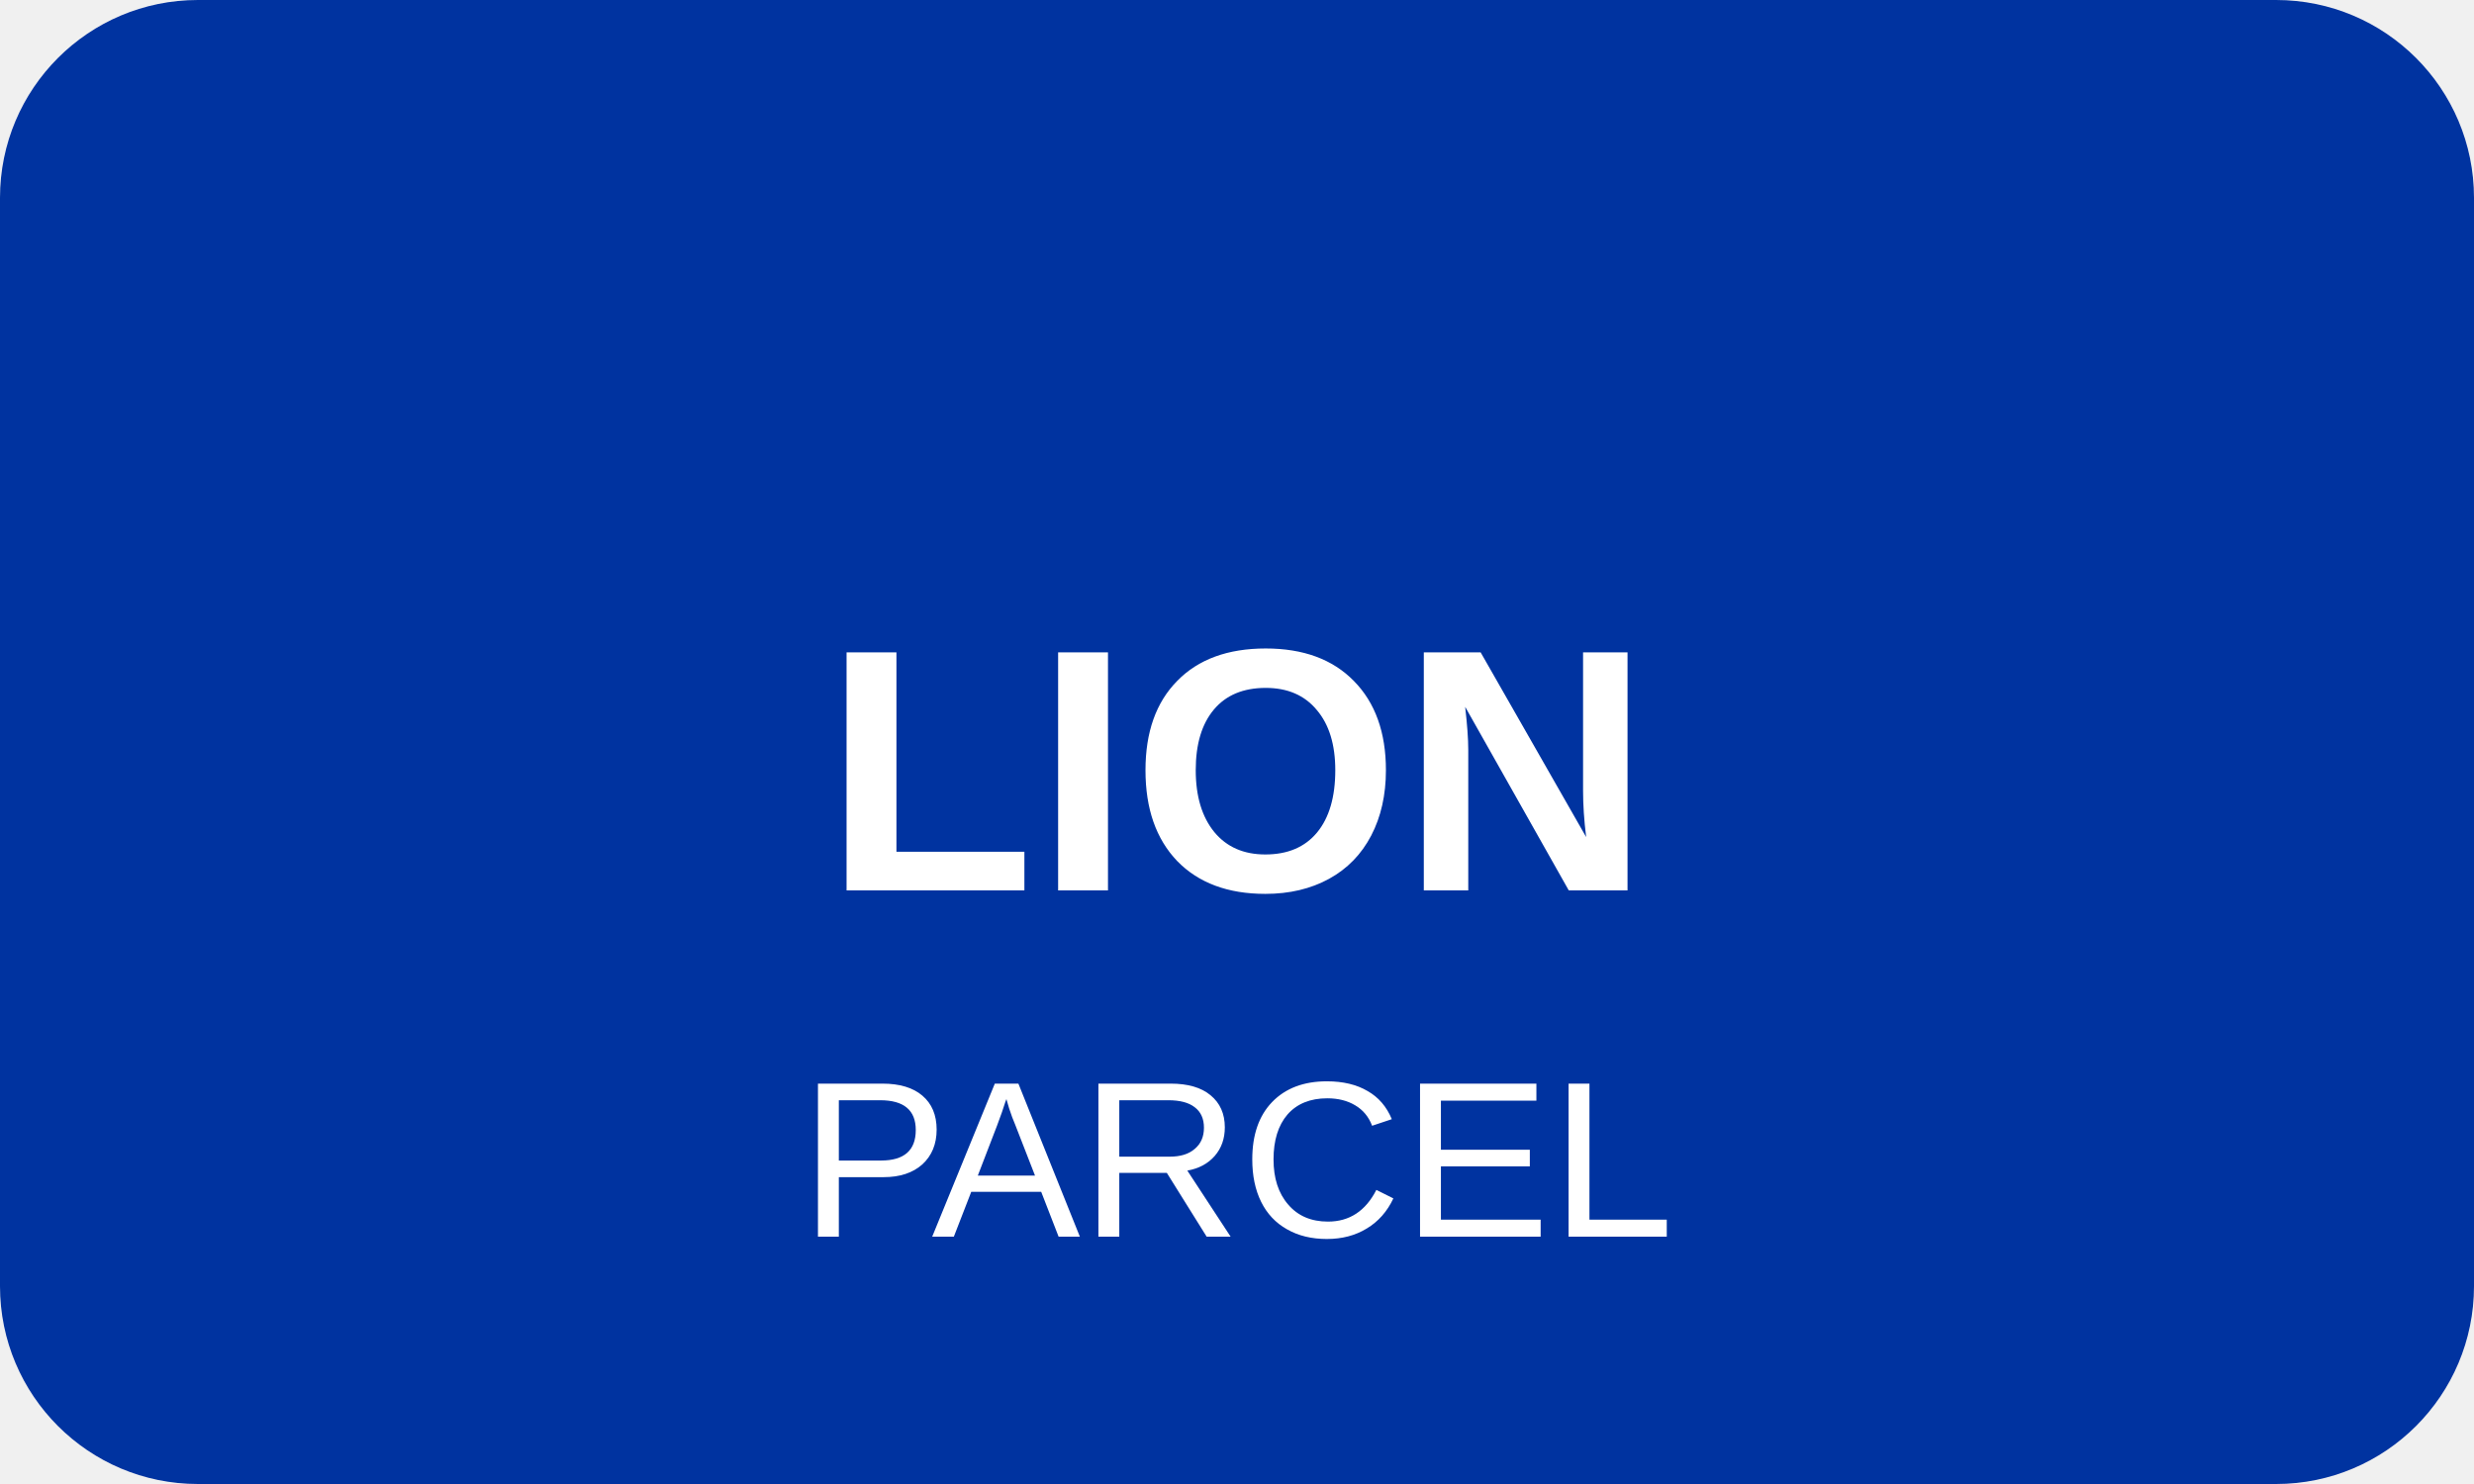
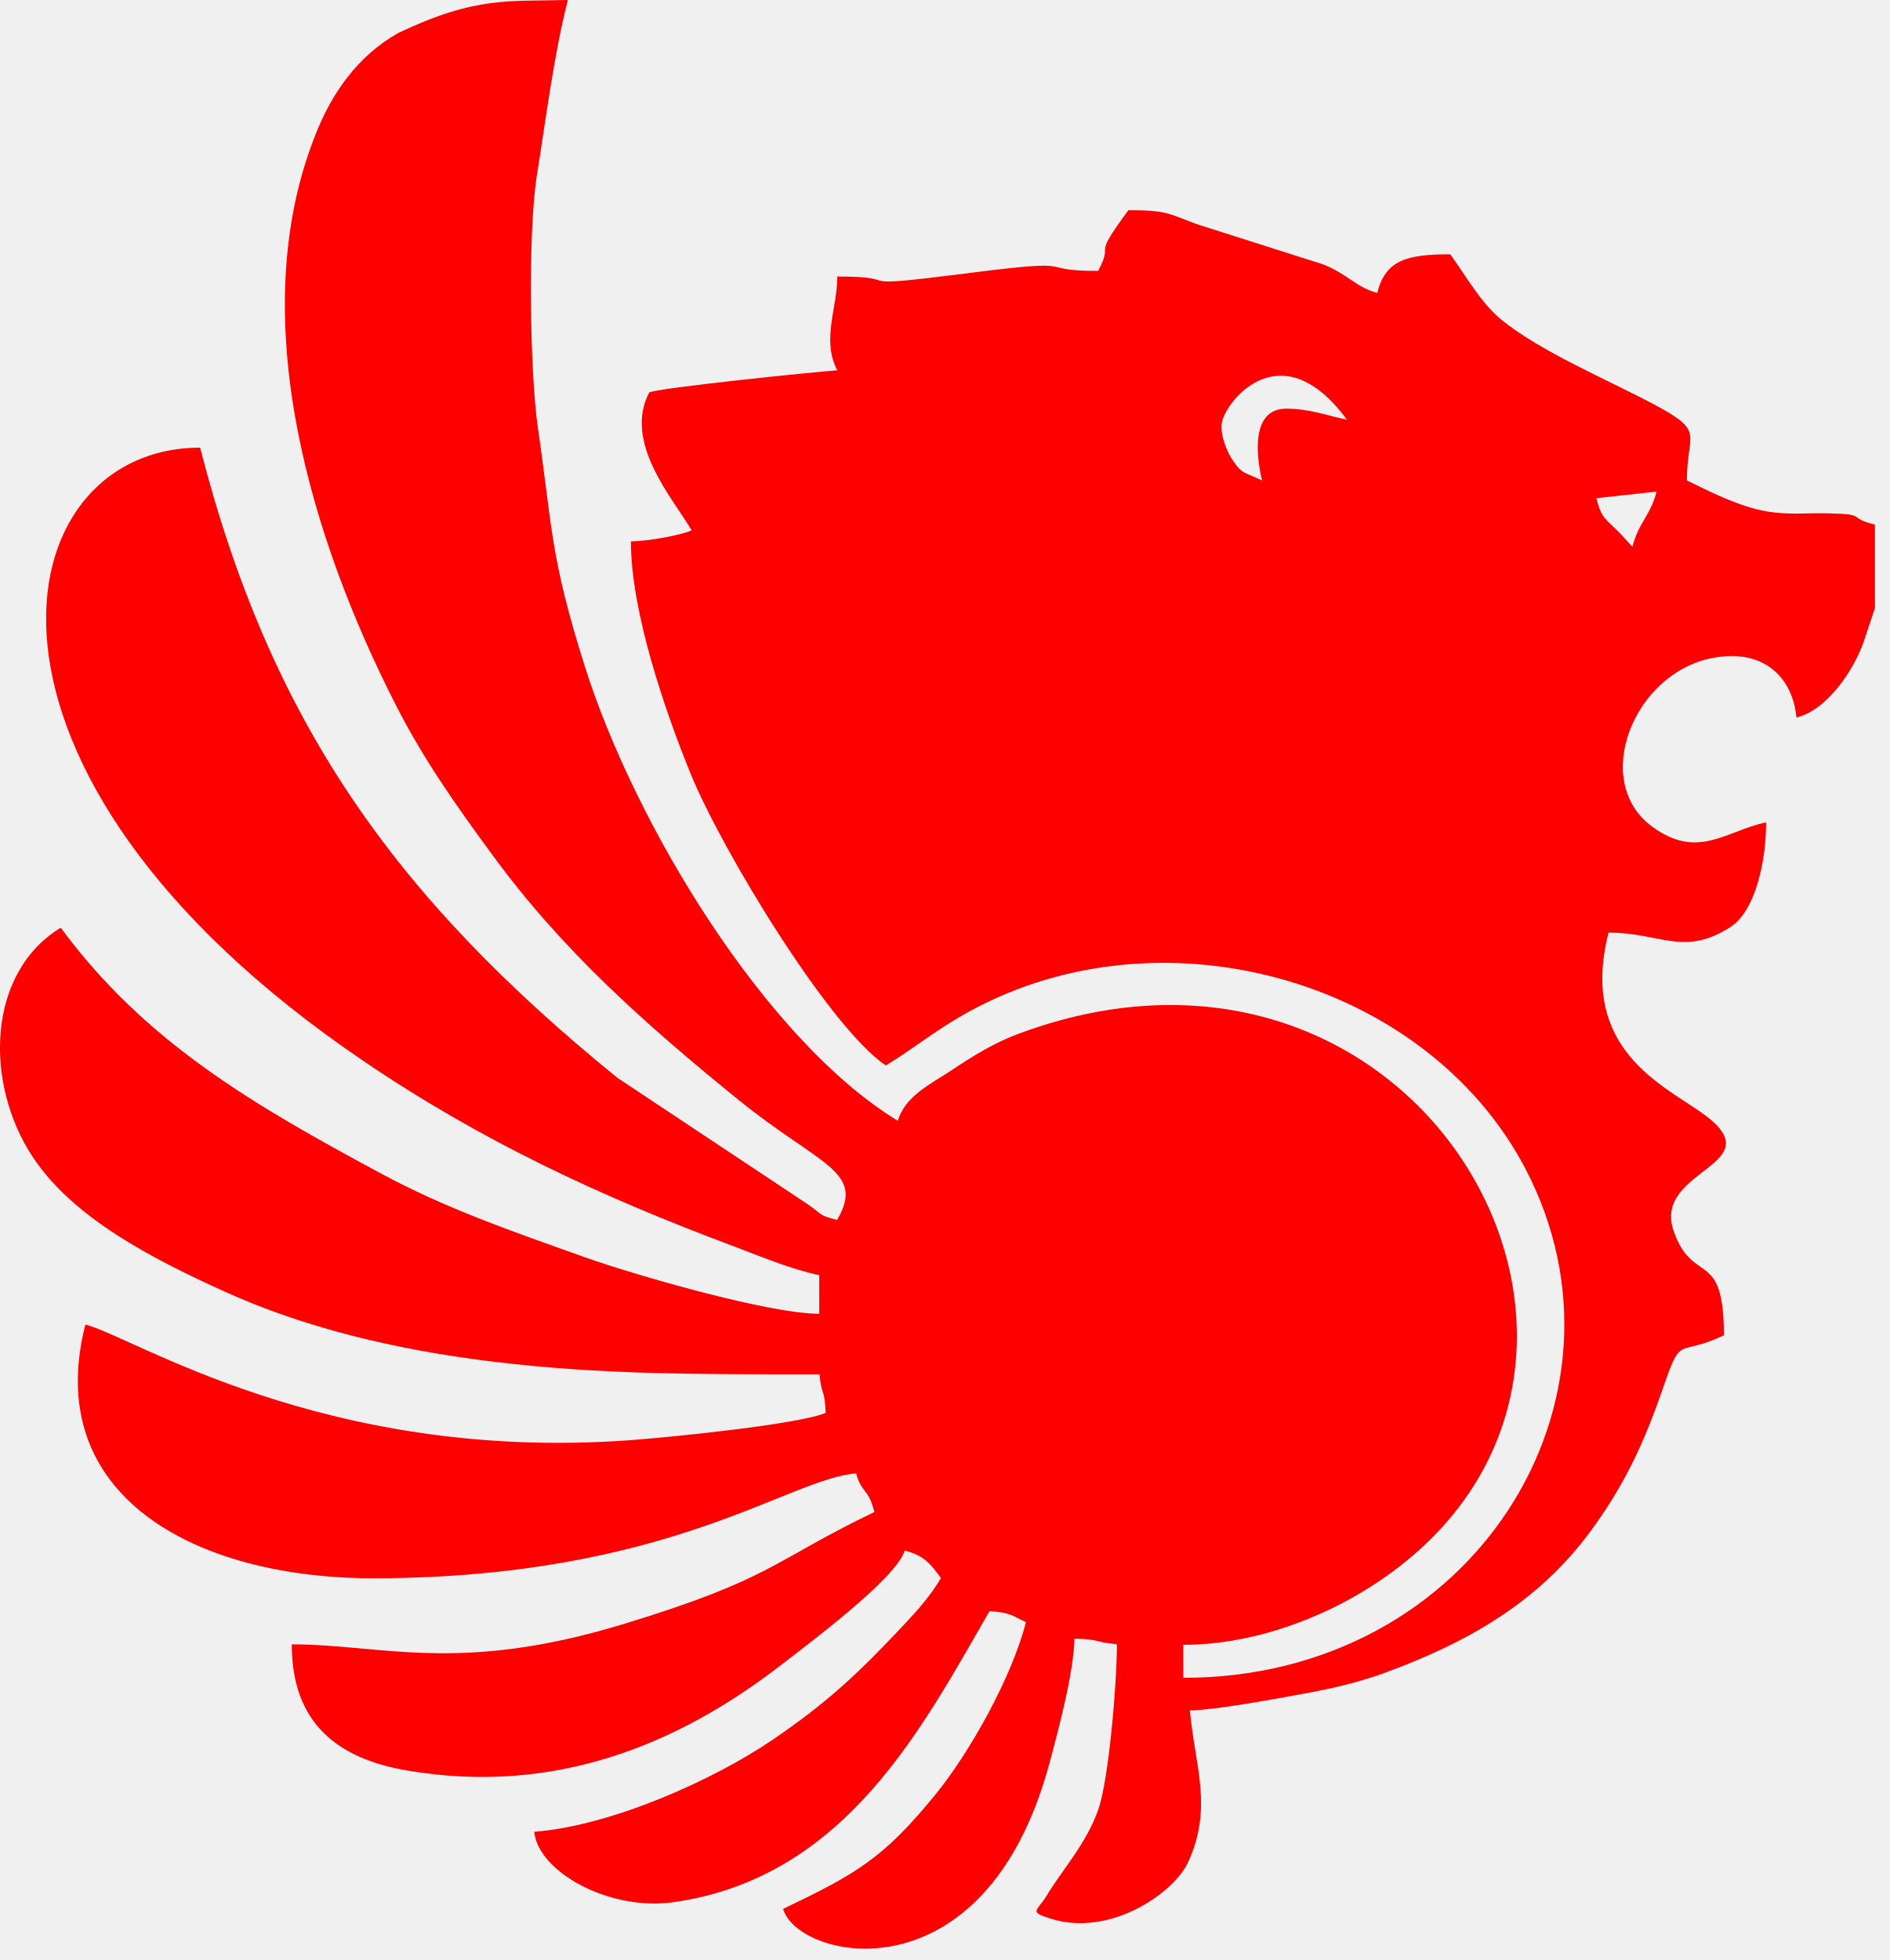
- <svg xmlns="http://www.w3.org/2000/svg" viewBox="0 0 100 60" width="100" height="60">
-   <rect width="100" height="60" rx="8" fill="#0033A0" />
-   <text x="50" y="36" font-family="Arial,sans-serif" font-size="14" font-weight="900" fill="#fff" text-anchor="middle">LION</text>
-   <text x="50" y="50" font-family="Arial,sans-serif" font-size="9" font-weight="400" fill="#fff" text-anchor="middle">PARCEL</text>
+ <svg xmlns="http://www.w3.org/2000/svg" width="27" height="28" viewBox="0 0 27 28" fill="none">
+   <path fill-rule="evenodd" clip-rule="evenodd" d="M26.788 8.676V7.494C26.369 7.394 26.715 7.345 26.101 7.333C25.796 7.327 25.565 7.357 25.26 7.309C24.838 7.239 24.419 7.016 24.101 6.864C24.101 6.176 24.372 6.173 23.642 5.783C22.988 5.433 22 5.022 21.437 4.556C21.155 4.324 20.927 3.916 20.72 3.633C20.083 3.633 19.798 3.721 19.677 4.184C19.393 4.114 19.255 3.919 18.91 3.779L17.114 3.207C16.688 3.054 16.692 3.003 16.122 3.003C15.572 3.746 15.931 3.414 15.69 3.87C14.718 3.87 15.549 3.682 13.82 3.904C11.977 4.138 13.026 3.95 11.963 3.95C11.963 4.4 11.736 4.86 11.963 5.29C11.628 5.314 9.427 5.539 9.276 5.606C8.897 6.325 9.628 7.135 9.882 7.577C9.711 7.65 9.269 7.729 9.014 7.735C9.014 8.74 9.504 10.162 9.869 11.057C10.318 12.153 11.853 14.684 12.657 15.22C13.019 15.001 13.317 14.757 13.713 14.526C16.497 12.896 20.358 13.959 21.792 16.691C23.518 19.98 21.061 23.969 16.906 23.969V23.497C17.861 23.497 18.749 23.15 19.352 22.806C24.372 19.931 20.539 12.565 14.574 14.76C14.209 14.894 13.914 15.077 13.595 15.29C13.297 15.488 12.932 15.655 12.828 16.012C10.955 14.873 9.078 11.806 8.354 9.516C7.858 7.945 7.895 7.555 7.684 6.106C7.573 5.335 7.537 3.347 7.671 2.5C7.801 1.693 7.912 0.786 8.113 0C7.265 0.024 6.809 -0.058 5.694 0.469C5.114 0.795 4.742 1.328 4.511 1.915C3.458 4.543 4.474 7.759 5.657 10.074C6.055 10.856 6.531 11.526 7.034 12.211C8.026 13.569 9.212 14.626 10.553 15.713C11.715 16.654 12.369 16.727 11.96 17.428C11.675 17.358 11.749 17.34 11.524 17.193L8.82 15.397C5.603 12.784 3.854 10.275 2.859 6.395C0.054 6.395 -0.928 11.002 5.188 15.153C6.86 16.289 8.562 17.087 10.502 17.811C10.884 17.955 11.3 18.131 11.705 18.216V18.768C10.975 18.768 9.048 18.207 8.348 17.958C7.272 17.574 6.367 17.263 5.425 16.755C3.636 15.79 2.074 14.894 0.868 13.253C-0.191 13.898 -0.228 15.476 0.469 16.529C1.049 17.407 2.195 17.991 3.21 18.451C4.323 18.956 5.616 19.279 7.051 19.453C8.589 19.639 9.976 19.633 11.709 19.633C11.736 19.94 11.786 19.837 11.796 20.184C11.427 20.345 9.591 20.531 9.018 20.573C4.638 20.899 1.89 19.084 1.22 18.923C0.597 21.35 2.761 22.559 5.382 22.547C9.574 22.529 11.263 21.122 12.231 21.049C12.319 21.347 12.402 21.247 12.493 21.6C11.025 22.306 11.052 22.55 8.884 23.208C6.541 23.917 5.462 23.491 4.169 23.491C4.169 24.608 4.812 25.123 5.824 25.294C7.912 25.647 9.671 24.937 11.166 23.78C11.555 23.479 12.811 22.544 12.925 22.151C13.21 22.221 13.3 22.349 13.444 22.544C13.297 22.794 13.113 23.001 12.898 23.229C12.278 23.89 11.833 24.313 11.042 24.852C10.187 25.434 8.726 26.085 7.634 26.168C7.684 26.734 8.696 27.3 9.608 27.176C12.097 26.831 13.197 24.633 14.138 23.016C14.433 23.037 14.457 23.077 14.658 23.174C14.453 23.975 13.847 25.044 13.371 25.629C12.62 26.551 12.238 26.767 11.189 27.27C11.407 28.007 14.068 28.595 14.989 25.205C15.113 24.749 15.341 23.899 15.351 23.409C15.733 23.418 15.623 23.46 15.958 23.488C15.958 24.054 15.841 25.422 15.693 25.848C15.522 26.338 15.177 26.71 14.952 27.084C14.818 27.306 14.688 27.306 15.013 27.41C15.864 27.678 16.769 27.039 16.97 26.612C17.335 25.827 17.074 25.242 17 24.435C17.379 24.426 18.159 24.28 18.498 24.219C19.007 24.13 19.396 24.039 19.788 23.896C20.994 23.454 21.976 22.879 22.707 21.898C23.219 21.207 23.494 20.601 23.772 19.794C24.03 19.045 23.973 19.392 24.63 19.075C24.63 17.818 24.188 18.375 23.913 17.589C23.598 16.685 25.384 16.654 24.312 15.896C23.745 15.494 22.559 14.973 22.982 13.323C23.729 13.323 24.05 13.67 24.717 13.247C25.079 13.018 25.233 12.309 25.233 11.748C24.654 11.87 24.262 12.29 23.605 11.809C22.724 11.164 23.337 9.608 24.476 9.398C25.23 9.257 25.619 9.711 25.666 10.25C26.111 10.144 26.497 9.553 26.631 9.157L26.792 8.673L26.788 8.676ZM18.032 6.864C17.787 6.745 17.744 6.782 17.596 6.55C17.523 6.435 17.425 6.194 17.459 6.027C17.526 5.713 18.314 4.732 19.245 5.996C18.964 5.938 18.709 5.838 18.377 5.838C17.754 5.838 18.032 6.861 18.032 6.861V6.864ZM23.669 7.022C23.581 7.366 23.41 7.467 23.323 7.811L23.166 7.64C22.928 7.394 22.888 7.424 22.807 7.117L23.672 7.022H23.669Z" fill="#FF0000" />
</svg>
